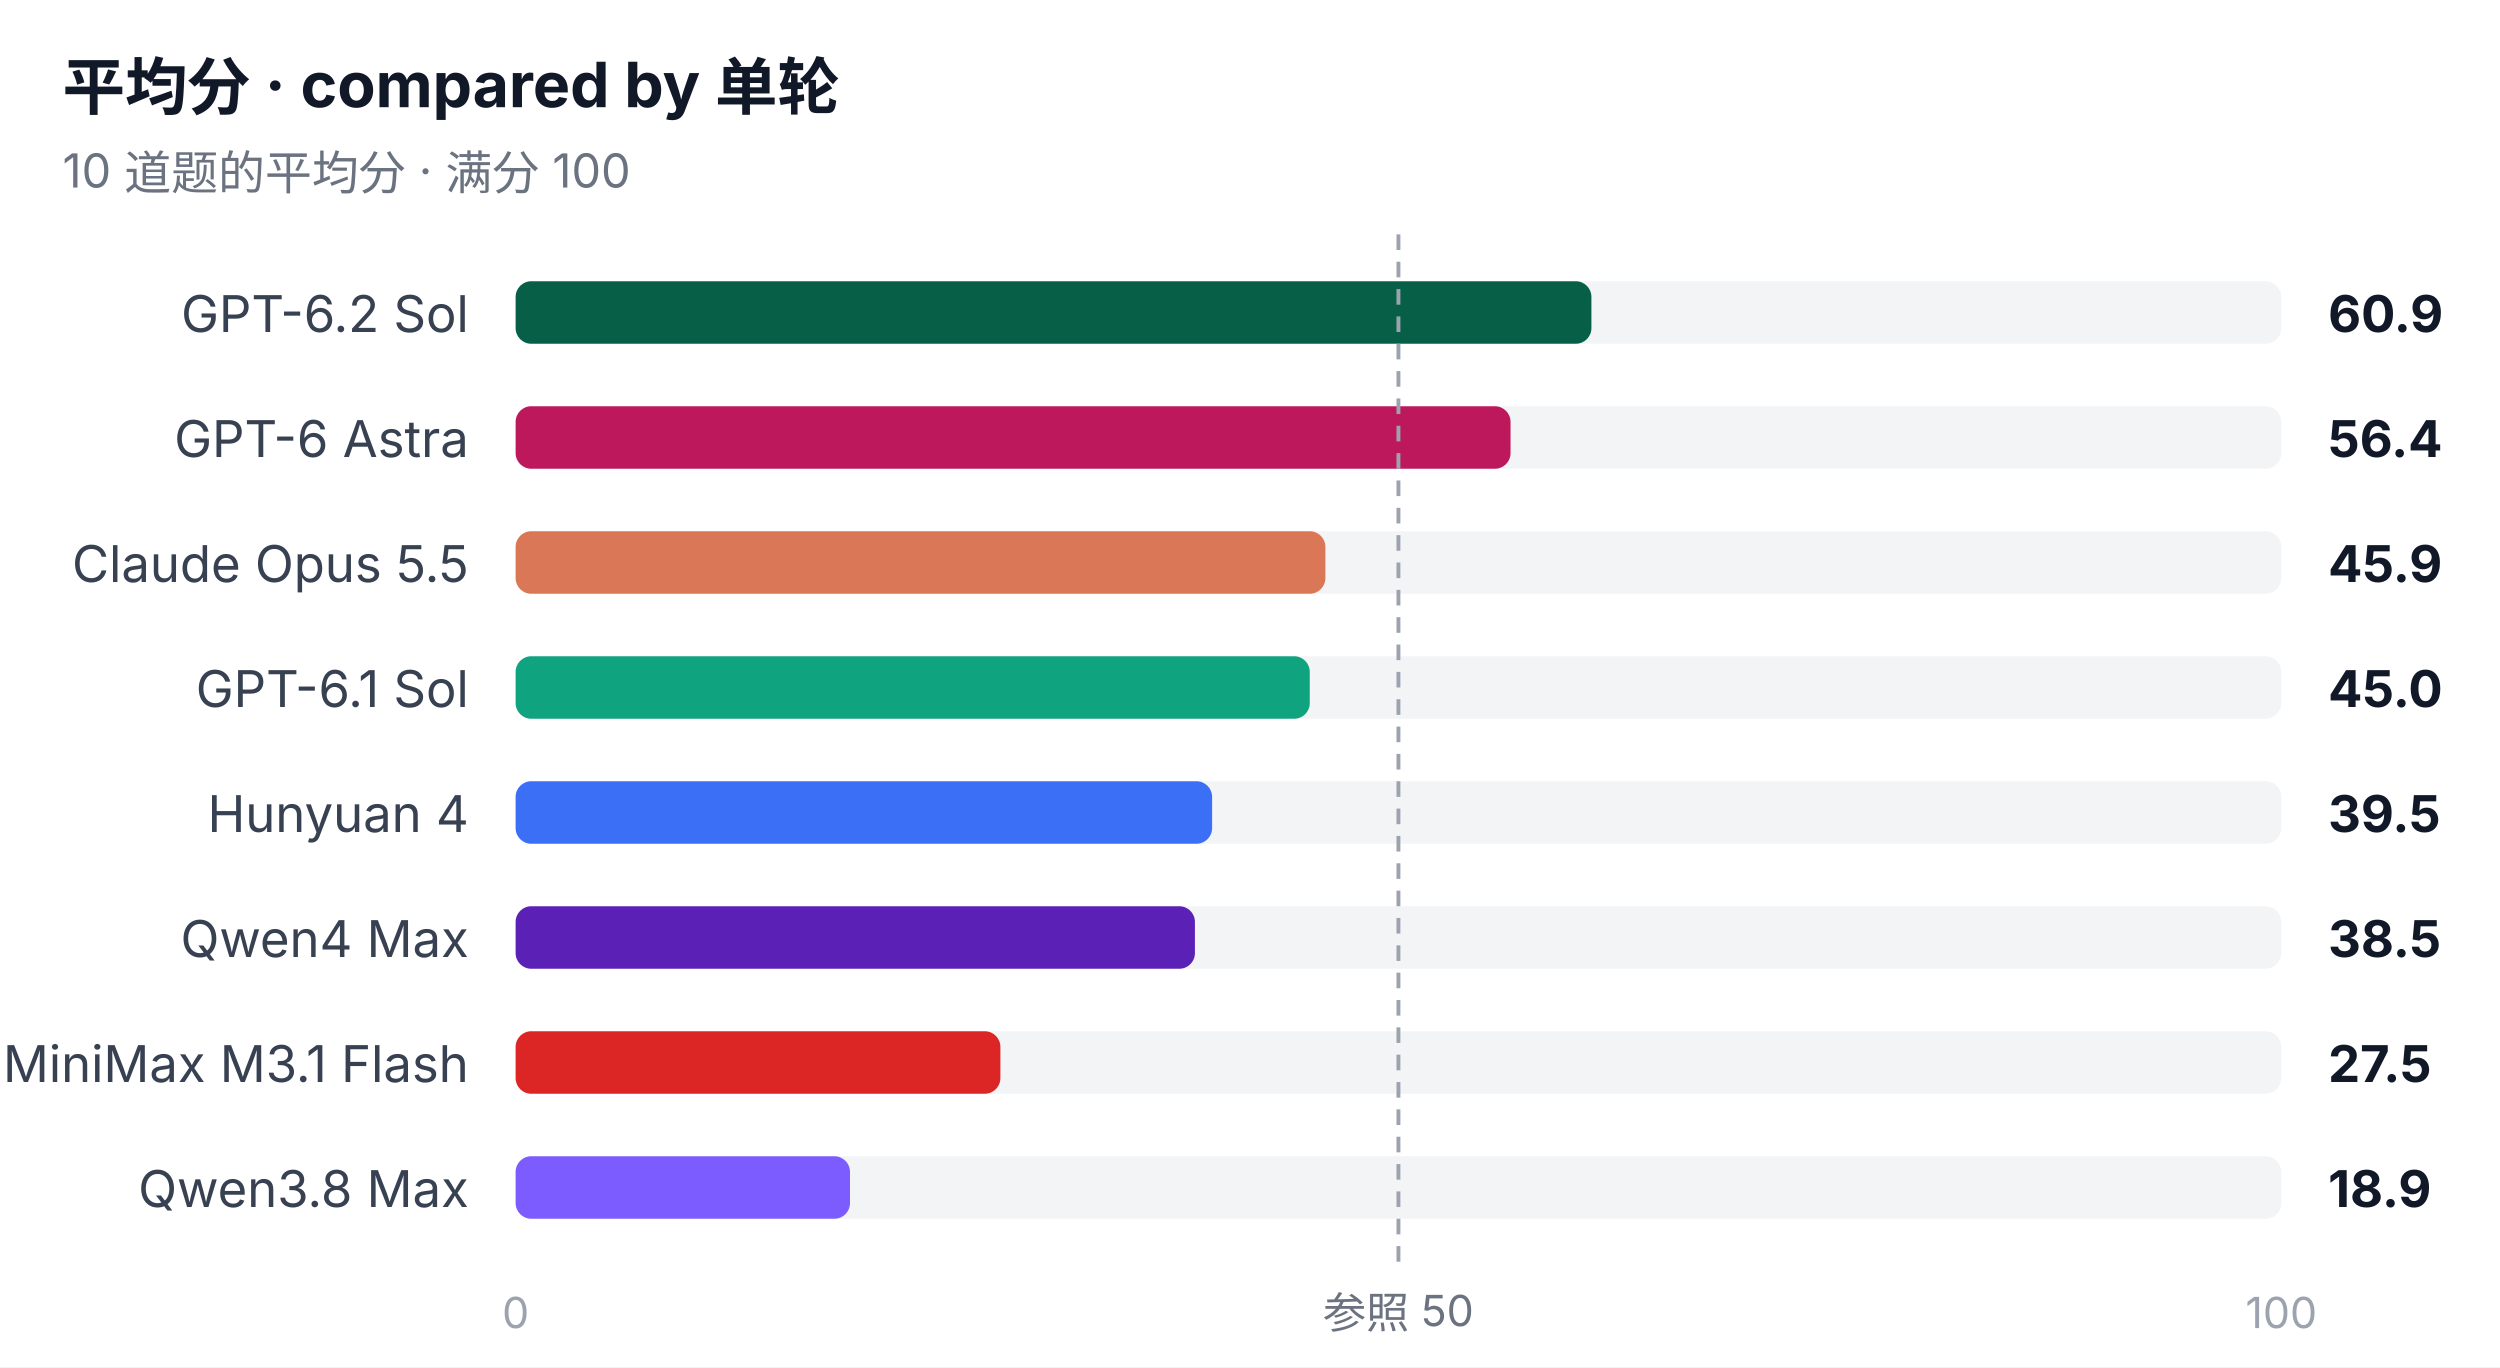
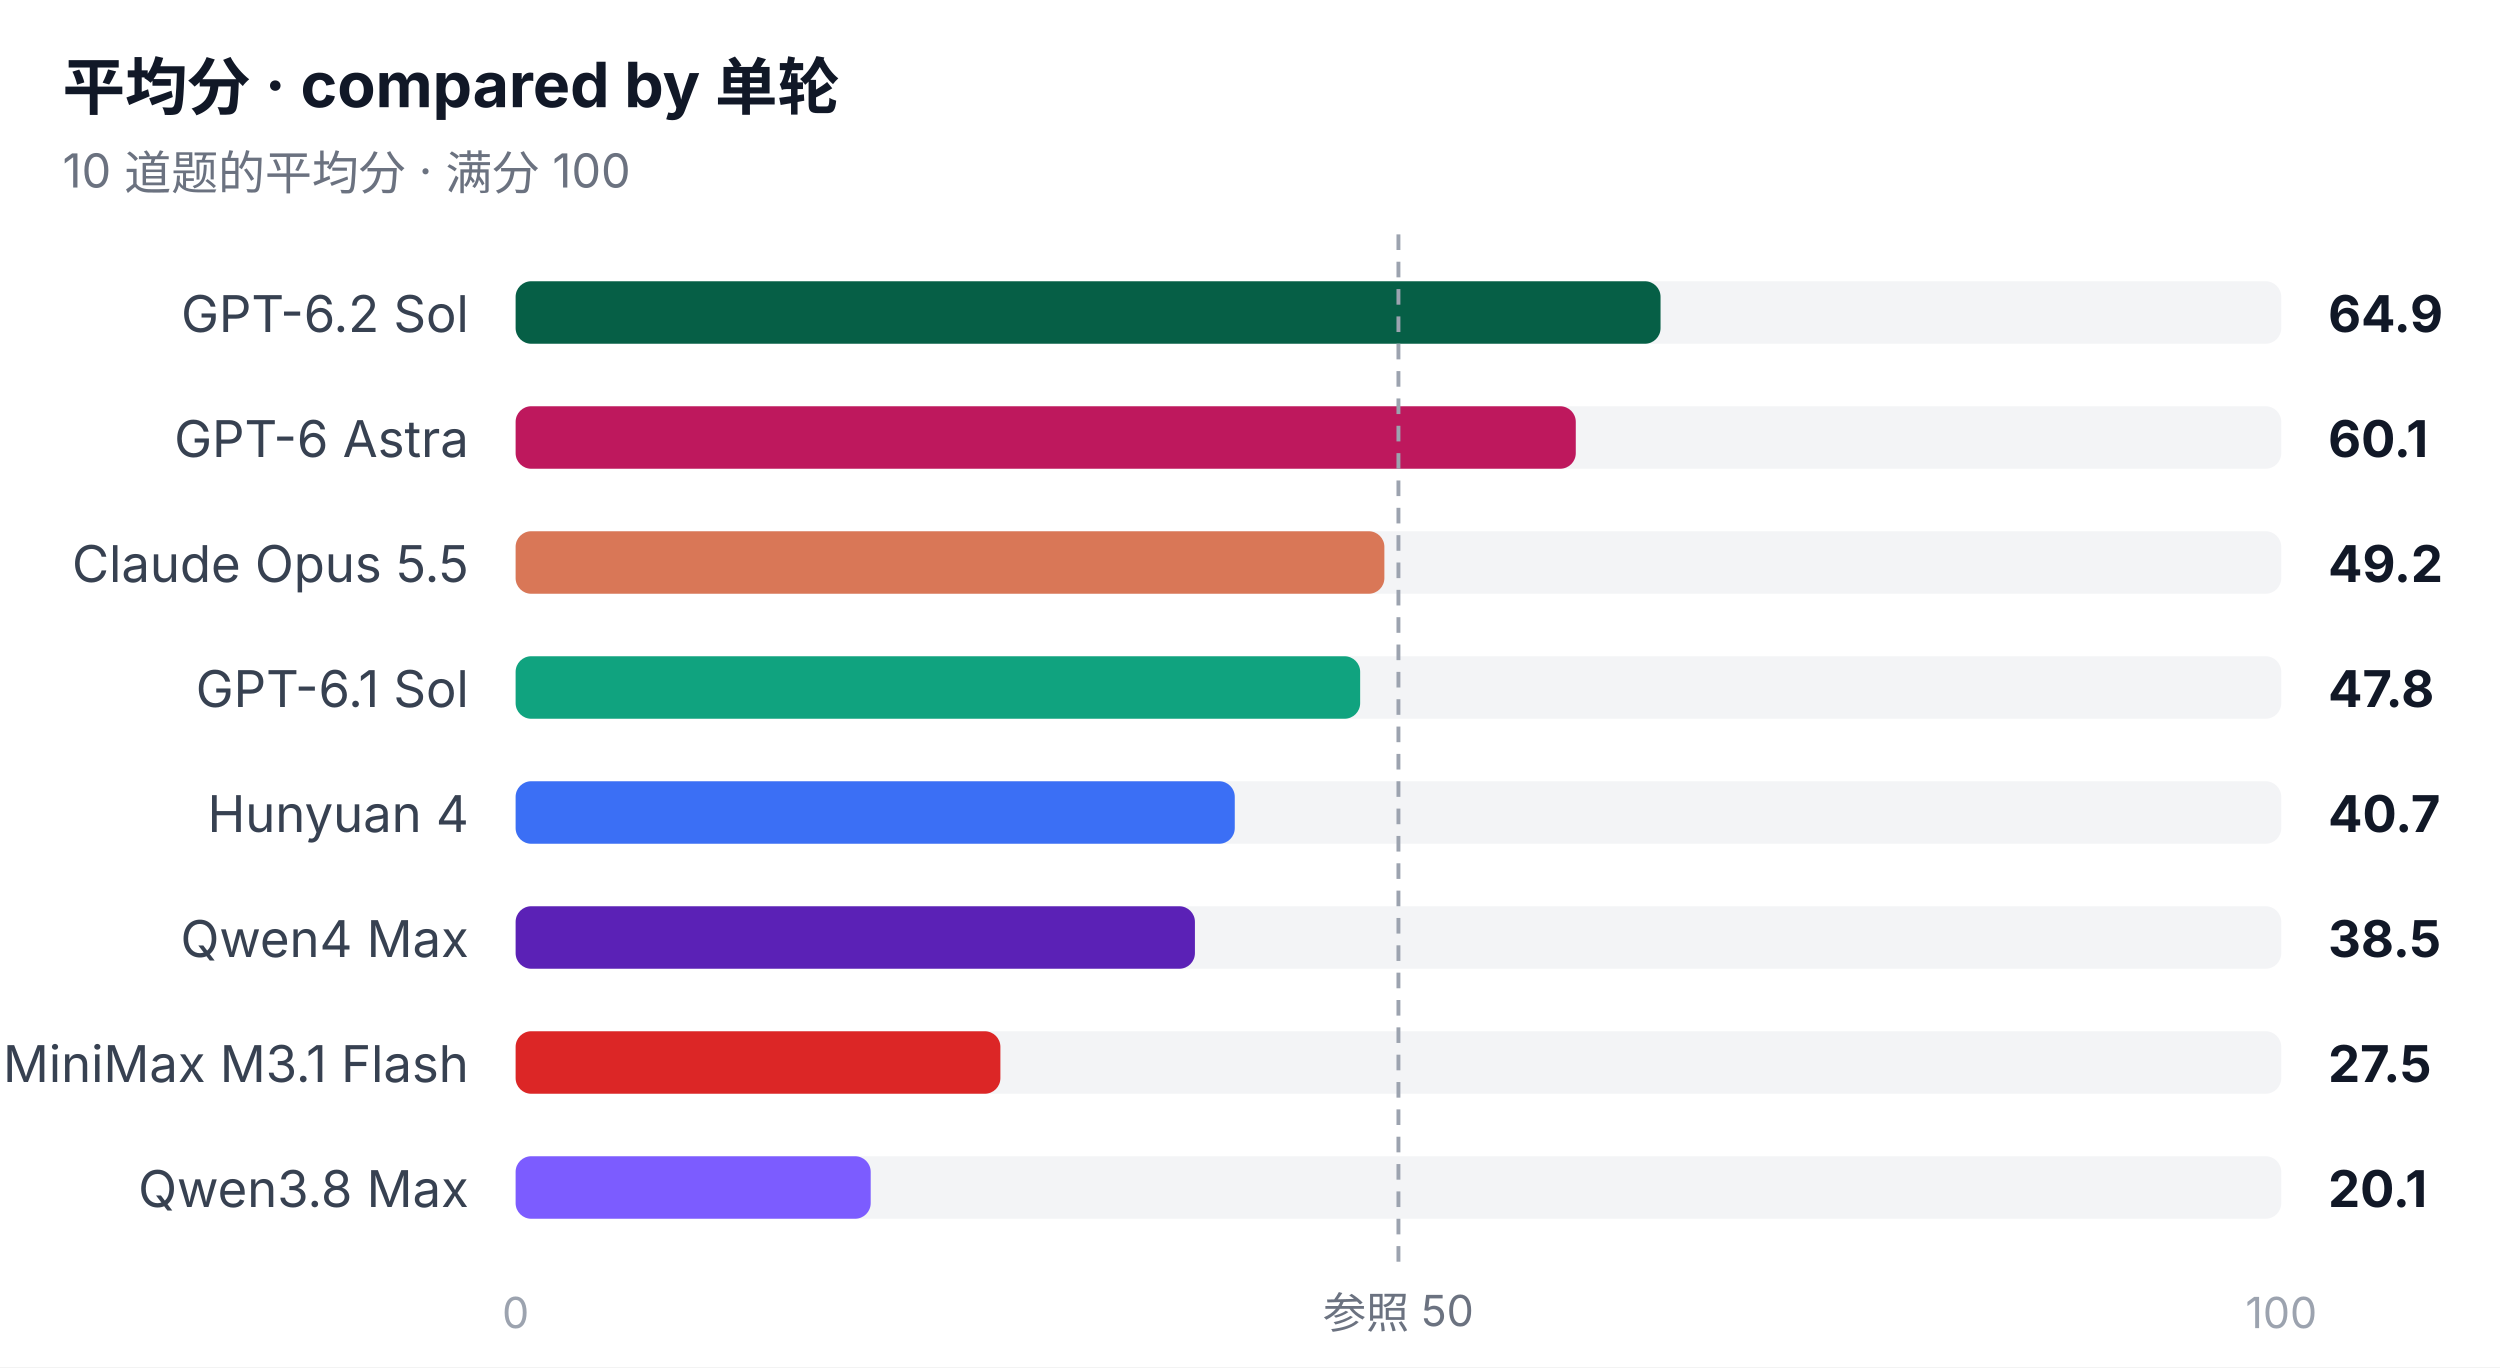
<svg xmlns="http://www.w3.org/2000/svg" width="640" height="350" viewBox="0 0 640 350" font-family="Inter, -apple-system, BlinkMacSystemFont, 'Segoe UI', Roboto, 'Helvetica Neue', Arial, 'PingFang SC', 'Microsoft YaHei', sans-serif">
  <rect width="640" height="350" fill="#ffffff" />
  <text x="16" y="28" font-size="16" font-weight="700" fill="#111827">平均分 · compared by 单轮</text>
  <text x="16" y="48" font-size="12" fill="#6b7280">10 道题的平均分 · 满分 100</text>
  <text x="120" y="85.0" font-size="13" fill="#374151" text-anchor="end">GPT-6.2 Sol</text>
  <rect x="132" y="72.0" width="452" height="16" rx="4" fill="#f3f4f6" />
-   <rect x="132" y="72.0" width="275.4" height="16" rx="4" fill="#065f46" />
-   <text x="596" y="85.0" font-size="13" font-weight="700" fill="#111827">60.9</text>
+   <rect x="132" y="72.0" width="293.1" height="16" rx="4" fill="#065f46" />
+   <text x="596" y="85.0" font-size="13" font-weight="700" fill="#111827">64.9</text>
  <text x="120" y="117.0" font-size="13" fill="#374151" text-anchor="end">GPT-6 Astra</text>
  <rect x="132" y="104.0" width="452" height="16" rx="4" fill="#f3f4f6" />
-   <rect x="132" y="104.0" width="254.7" height="16" rx="4" fill="#be185d" />
-   <text x="596" y="117.0" font-size="13" font-weight="700" fill="#111827">56.4</text>
+   <rect x="132" y="104.0" width="271.4" height="16" rx="4" fill="#be185d" />
+   <text x="596" y="117.0" font-size="13" font-weight="700" fill="#111827">60.1</text>
  <text x="120" y="149.0" font-size="13" fill="#374151" text-anchor="end">Claude Opus 5.5</text>
  <rect x="132" y="136.0" width="452" height="16" rx="4" fill="#f3f4f6" />
-   <rect x="132" y="136.0" width="207.3" height="16" rx="4" fill="#d97757" />
-   <text x="596" y="149.0" font-size="13" font-weight="700" fill="#111827">45.9</text>
+   <rect x="132" y="136.0" width="222.4" height="16" rx="4" fill="#d97757" />
+   <text x="596" y="149.0" font-size="13" font-weight="700" fill="#111827">49.2</text>
  <text x="120" y="181.0" font-size="13" fill="#374151" text-anchor="end">GPT-6.1 Sol</text>
  <rect x="132" y="168.0" width="452" height="16" rx="4" fill="#f3f4f6" />
-   <rect x="132" y="168.0" width="203.3" height="16" rx="4" fill="#10a37f" />
-   <text x="596" y="181.0" font-size="13" font-weight="700" fill="#111827">45.0</text>
+   <rect x="132" y="168.0" width="216.2" height="16" rx="4" fill="#10a37f" />
+   <text x="596" y="181.0" font-size="13" font-weight="700" fill="#111827">47.8</text>
  <text x="120" y="213.0" font-size="13" fill="#374151" text-anchor="end">Hunyuan 4</text>
  <rect x="132" y="200.0" width="452" height="16" rx="4" fill="#f3f4f6" />
-   <rect x="132" y="200.0" width="178.3" height="16" rx="4" fill="#3b6ff5" />
-   <text x="596" y="213.0" font-size="13" font-weight="700" fill="#111827">39.5</text>
+   <rect x="132" y="200.0" width="184.1" height="16" rx="4" fill="#3b6ff5" />
+   <text x="596" y="213.0" font-size="13" font-weight="700" fill="#111827">40.7</text>
  <text x="120" y="245.0" font-size="13" fill="#374151" text-anchor="end">Qwen4 Max</text>
  <rect x="132" y="232.0" width="452" height="16" rx="4" fill="#f3f4f6" />
  <rect x="132" y="232.0" width="173.9" height="16" rx="4" fill="#5b21b6" />
  <text x="596" y="245.0" font-size="13" font-weight="700" fill="#111827">38.5</text>
  <text x="120" y="277.0" font-size="13" fill="#374151" text-anchor="end">MiniMax M3.1 Flash</text>
  <rect x="132" y="264.0" width="452" height="16" rx="4" fill="#f3f4f6" />
  <rect x="132" y="264.0" width="124.1" height="16" rx="4" fill="#dc2626" />
  <text x="596" y="277.0" font-size="13" font-weight="700" fill="#111827">27.5</text>
  <text x="120" y="309.0" font-size="13" fill="#374151" text-anchor="end">Qwen3.8 Max</text>
  <rect x="132" y="296.0" width="452" height="16" rx="4" fill="#f3f4f6" />
-   <rect x="132" y="296.0" width="85.6" height="16" rx="4" fill="#7c5cff" />
-   <text x="596" y="309.0" font-size="13" font-weight="700" fill="#111827">18.9</text>
+   <rect x="132" y="296.0" width="90.9" height="16" rx="4" fill="#7c5cff" />
+   <text x="596" y="309.0" font-size="13" font-weight="700" fill="#111827">20.1</text>
  <line x1="358.0" y1="60" x2="358.0" y2="324" stroke="#9ca3af" stroke-dasharray="4 3" />
  <text x="132.0" y="340" font-size="11" fill="#9ca3af" text-anchor="middle">0</text>
  <text x="358.0" y="340" font-size="11" fill="#6b7280" text-anchor="middle">参照 50</text>
  <text x="584.0" y="340" font-size="11" fill="#9ca3af" text-anchor="middle">100</text>
</svg>
